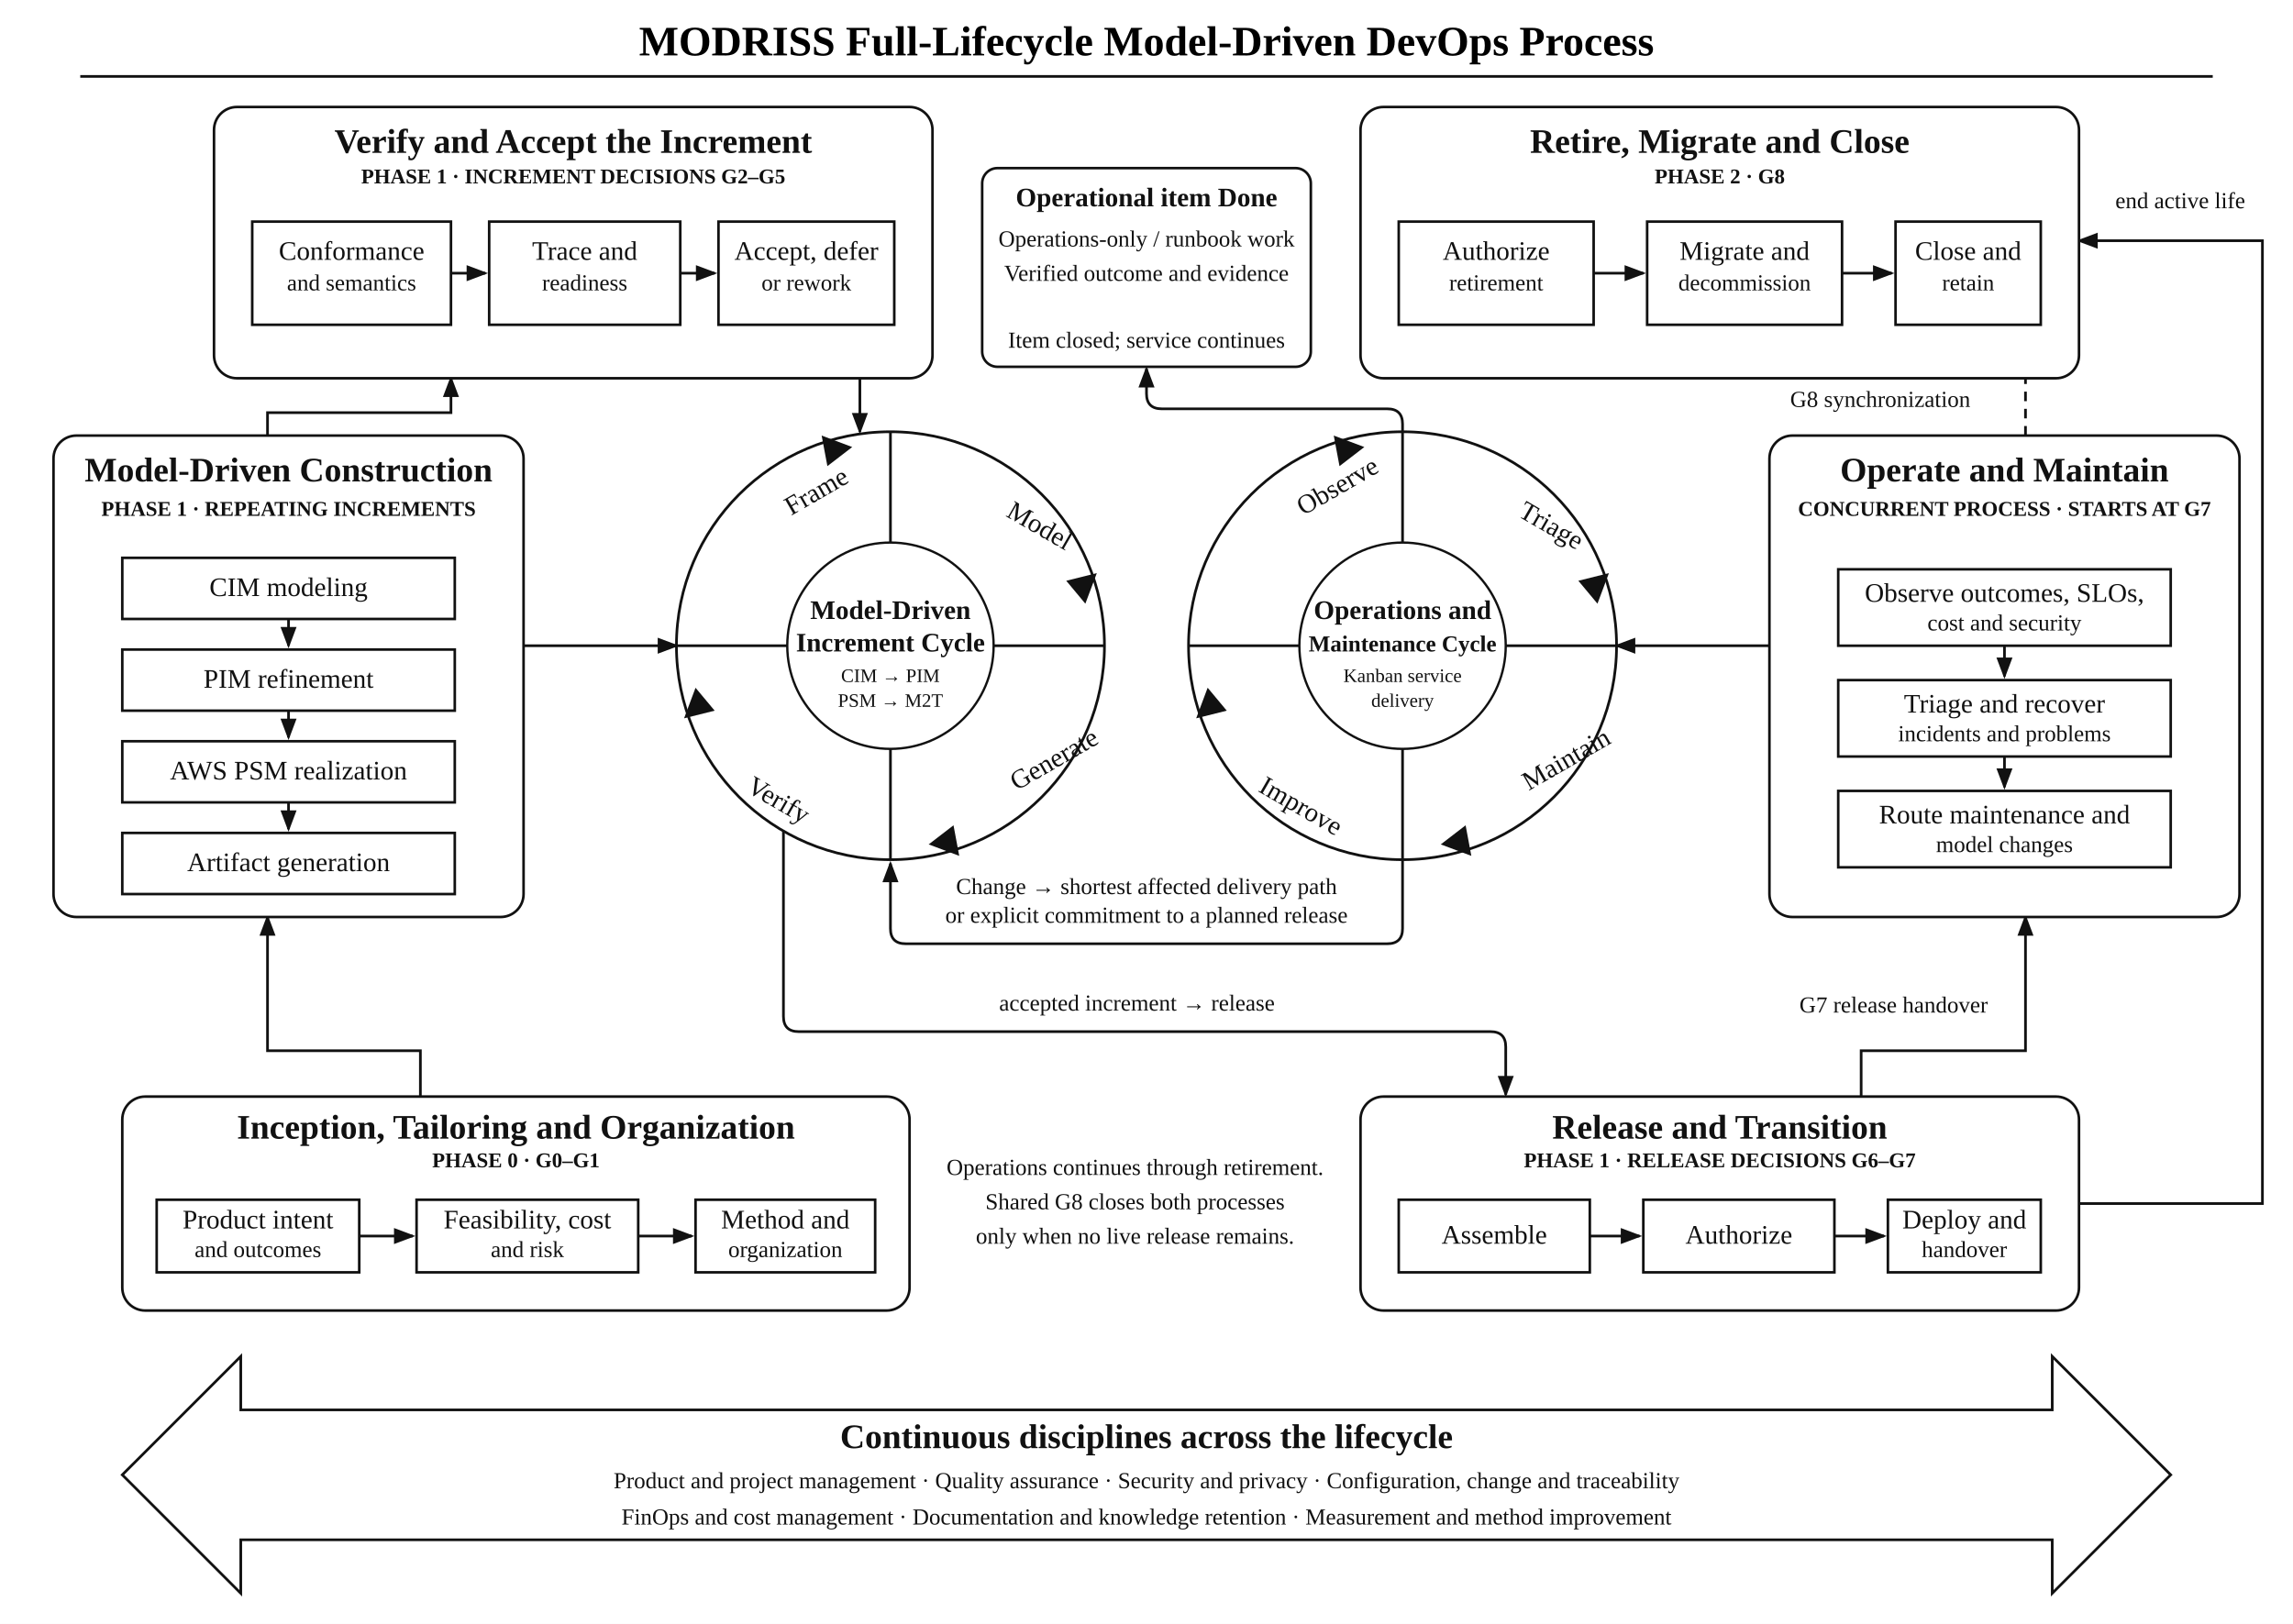
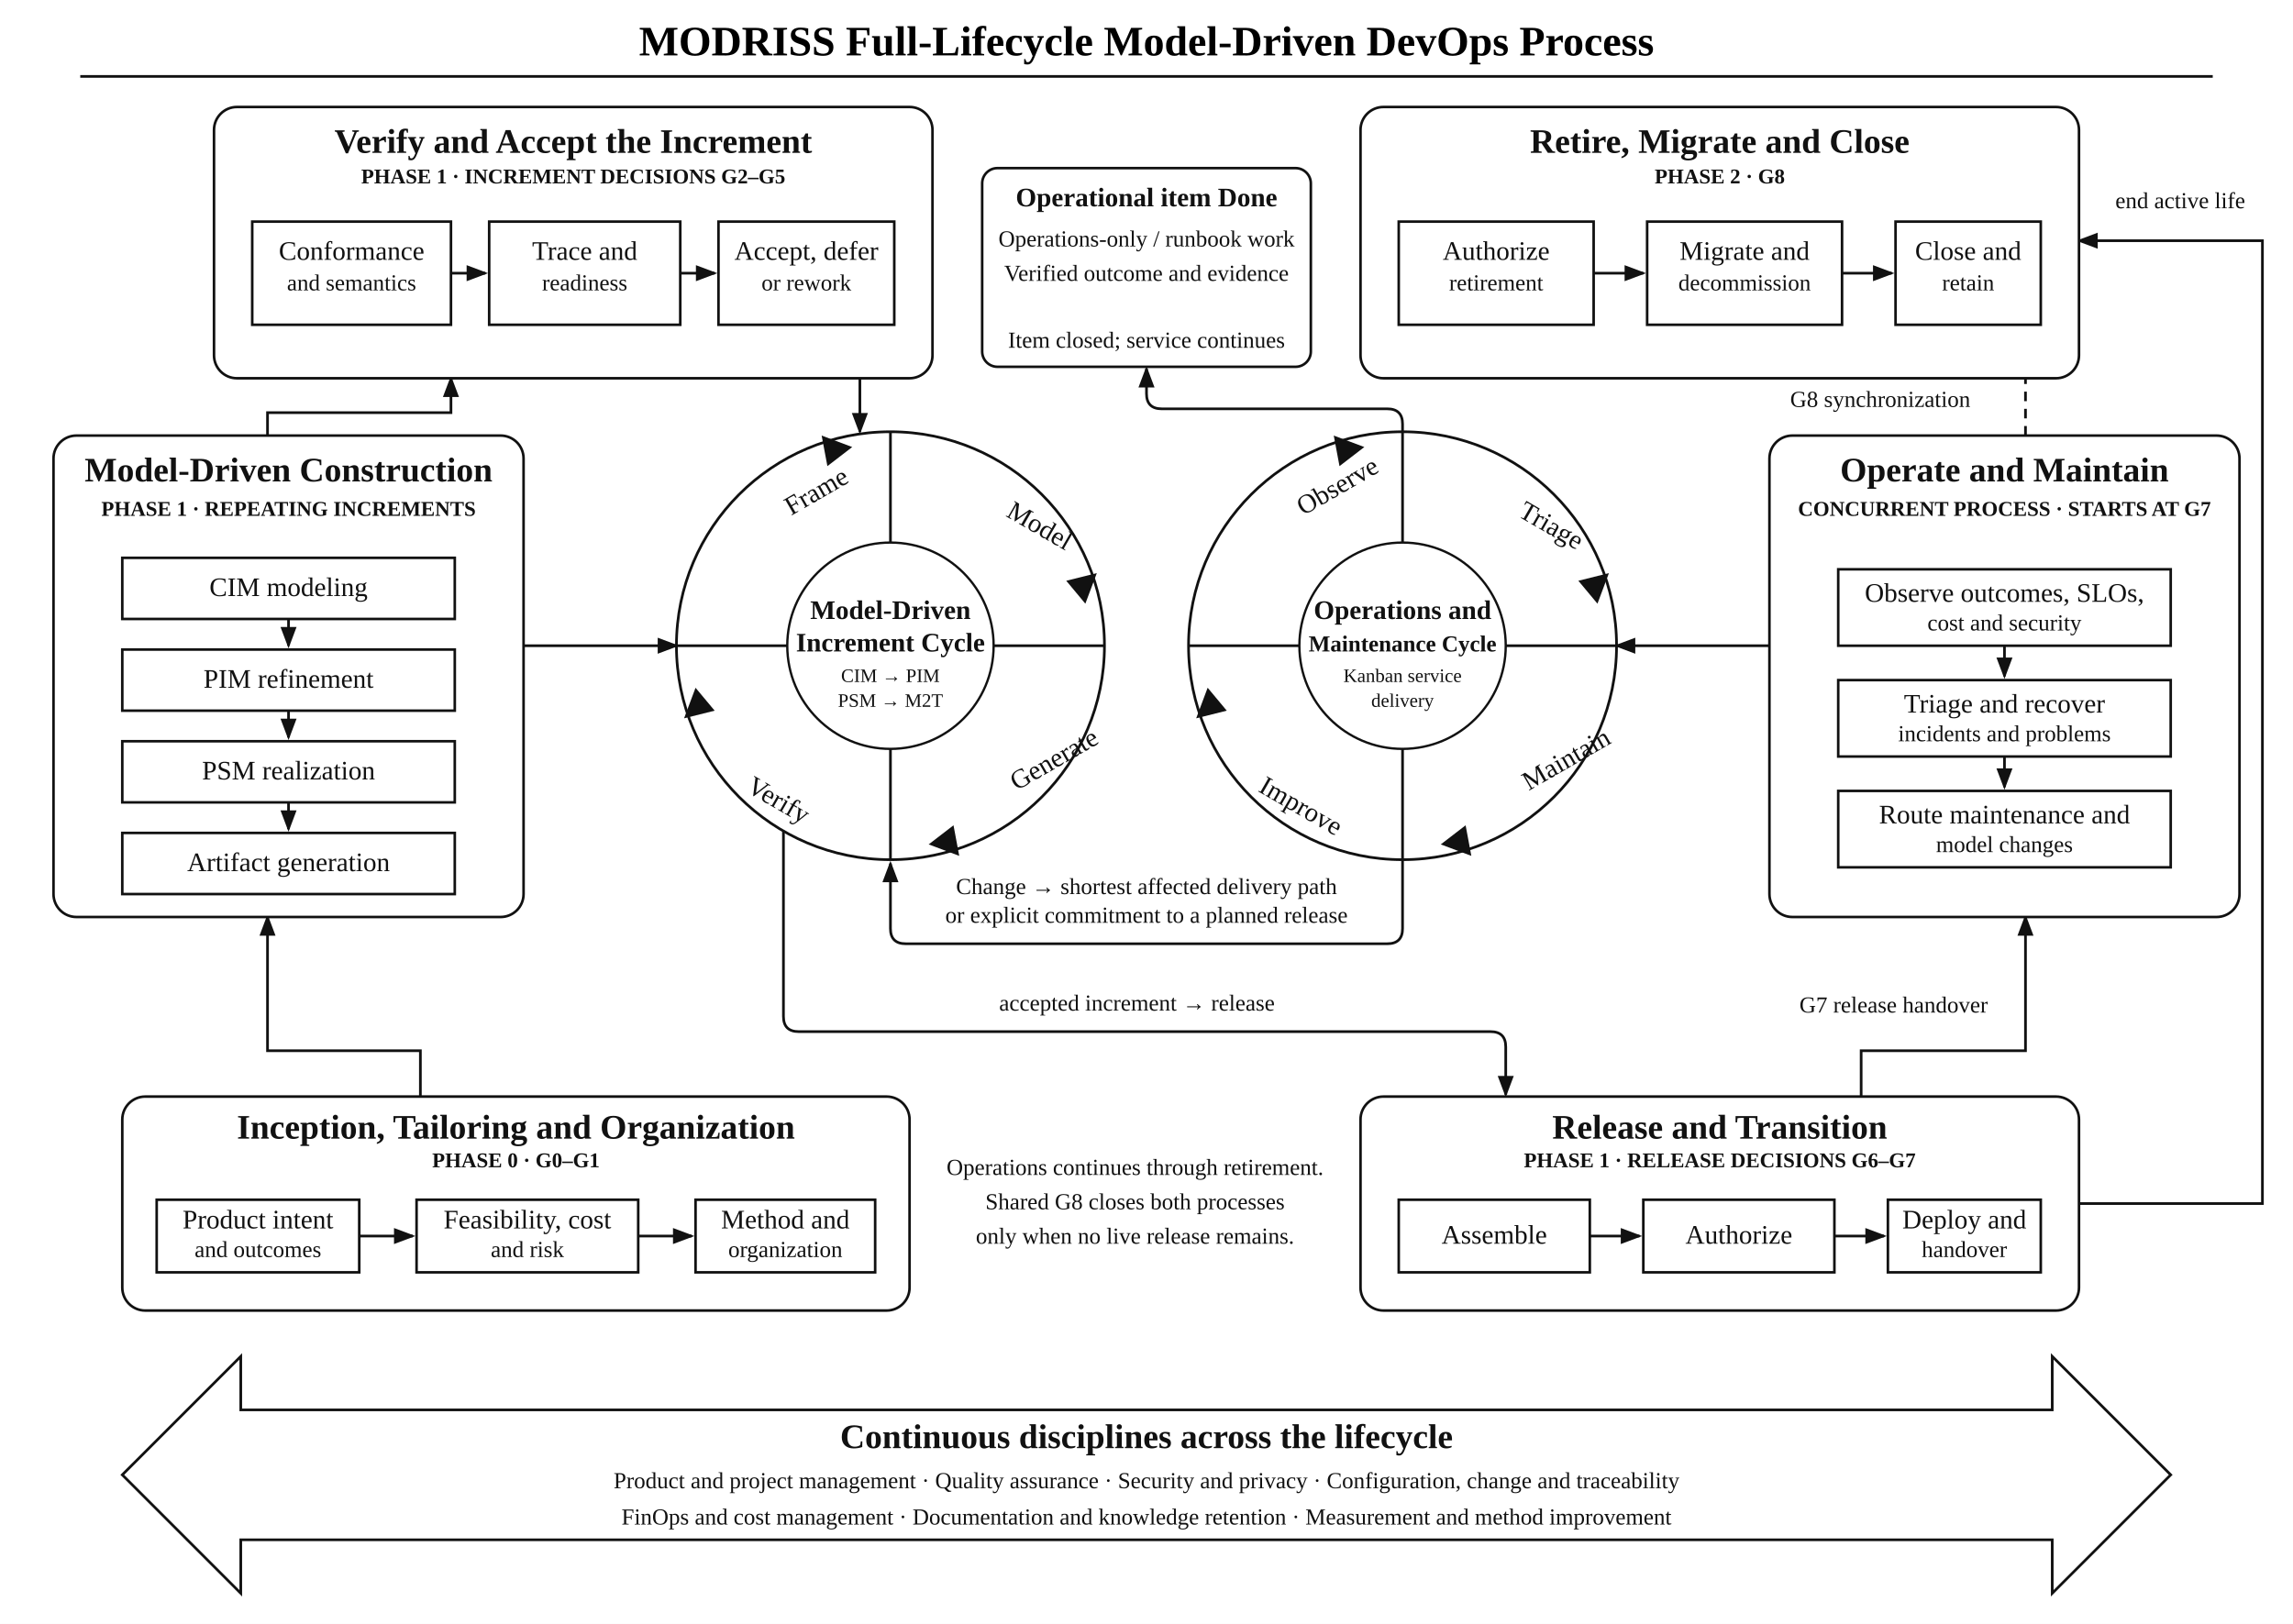
<svg xmlns="http://www.w3.org/2000/svg" viewBox="0 0 1200 850" role="img" aria-labelledby="modriss-academic-title modriss-academic-desc">
  <defs>
    <marker id="academic-arrow" markerWidth="8" markerHeight="6" refX="7" refY="3" orient="auto">
      <polygon points="0 0,8 3,0 6" fill="#111111" />
    </marker>
    <style>
      .serif { font-family: "Times New Roman", Times, serif; }
      .phase-title { font: 700 18px "Times New Roman", Times, serif; fill: #111111; }
      .hub-title { font: 700 14px "Times New Roman", Times, serif; fill: #111111; }
      .hub-copy { font: 400 10px "Times New Roman", Times, serif; fill: #111111; }
      .activity { font: 400 14px "Times New Roman", Times, serif; fill: #111111; }
      .small { font: 400 12px "Times New Roman", Times, serif; fill: #111111; }
      .gate { font: 700 11px "Times New Roman", Times, serif; fill: #111111; }
      .cycle-label { font: 400 14px "Times New Roman", Times, serif; fill: #111111; }
      rect[stroke="#111111"] { stroke-width: 1.35; }
      path[stroke="#111111"], line[stroke="#111111"] { stroke-width: 1.4; }
    </style>
  </defs>
  <rect width="1200" height="850" fill="#ffffff" />
  <text x="600" y="29" class="serif" font-size="22" font-weight="700" text-anchor="middle">MODRISS Full-Lifecycle Model-Driven DevOps Process</text>
  <line x1="42" y1="40" x2="1158" y2="40" stroke="#111111" stroke-width="1.2" />
  <path d="M220 574 V550 H140 V480" fill="none" stroke="#111111" stroke-width="1.2" marker-end="url(#academic-arrow)" />
  <path d="M140 228 V216 H236 V198" fill="none" stroke="#111111" stroke-width="1.2" marker-end="url(#academic-arrow)" />
  <path id="accepted-increment-flow" d="M410 435 V532 Q410 540 418 540 H780 Q788 540 788 548 V573" fill="none" stroke="#111111" stroke-width="1.2" marker-end="url(#academic-arrow)" />
  <rect x="510" y="518" width="170" height="16" fill="#ffffff" />
  <text x="595" y="529" class="small" text-anchor="middle">accepted increment → release</text>
  <path d="M974 574 V550 H1060 V480" fill="none" stroke="#111111" stroke-width="1.2" marker-end="url(#academic-arrow)" />
  <path d="M1088 630 H1184 V126 H1088" fill="none" stroke="#111111" stroke-width="1.2" marker-end="url(#academic-arrow)" />
  <rect x="1098" y="98" width="86" height="16" fill="#ffffff" />
  <text x="1141" y="109" class="small" text-anchor="middle">end active life</text>
  <path d="M274 338 H354" fill="none" stroke="#111111" stroke-width="1.1" marker-end="url(#academic-arrow)" />
  <path d="M450 198 V226" fill="none" stroke="#111111" stroke-width="1.1" marker-end="url(#academic-arrow)" />
  <path d="M926 338 H846" fill="none" stroke="#111111" stroke-width="1.1" marker-end="url(#academic-arrow)" />
  <path d="M1060 228 V198" fill="none" stroke="#111111" stroke-width="1.1" stroke-dasharray="5 4" />
  <rect x="930" y="202" width="108" height="16" fill="#ffffff" />
  <text x="984" y="213" class="small" text-anchor="middle">G8 synchronization</text>
  <path id="operations-done-flow" d="M734 226 V222 Q734 214 726 214 H608 Q600 214 600 206 V193" fill="none" stroke="#111111" marker-end="url(#academic-arrow)" />
  <path id="feedback-flow" d="M734 450 V486 Q734 494 726 494 H474 Q466 494 466 486 V452" fill="none" stroke="#111111" marker-end="url(#academic-arrow)" />
  <rect x="478" y="456" width="244" height="30" fill="#ffffff" />
  <text x="600" y="468" class="small" text-anchor="middle">Change → shortest affected delivery path</text>
  <text x="600" y="483" class="small" text-anchor="middle">or explicit commitment to a planned release</text>
  <rect x="514" y="88" width="172" height="104" rx="8" fill="#ffffff" stroke="#111111" />
  <text x="600" y="108" class="hub-title" text-anchor="middle">Operational item Done</text>
  <text x="600" y="129" class="small" text-anchor="middle">Operations-only / runbook work</text>
  <text x="600" y="147" class="small" text-anchor="middle">Verified outcome and evidence</text>
  <text x="600" y="182" class="small" text-anchor="middle">Item closed; service continues</text>
  <rect x="934" y="518" width="114" height="16" fill="#ffffff" />
  <text x="991" y="530" class="small" text-anchor="middle">G7 release handover</text>
  <text x="594" y="615" class="small" text-anchor="middle">Operations continues through retirement.</text>
  <text x="594" y="633" class="small" text-anchor="middle">Shared G8 closes both processes</text>
  <text x="594" y="651" class="small" text-anchor="middle">only when no live release remains.</text>
  <circle cx="466" cy="338" r="112" fill="#ffffff" stroke="#111111" stroke-width="1.4" />
  <circle cx="466" cy="338" r="54" fill="#ffffff" stroke="#111111" stroke-width="1.2" />
  <line x1="466" y1="226" x2="466" y2="284" stroke="#111111" stroke-width="1" />
  <line x1="354" y1="338" x2="412" y2="338" stroke="#111111" stroke-width="1" />
  <line x1="466" y1="392" x2="466" y2="450" stroke="#111111" stroke-width="1" />
  <line x1="520" y1="338" x2="578" y2="338" stroke="#111111" stroke-width="1" />
  <polygon points="430,228 446,234 433,244" fill="#111111" />
  <polygon points="574,300 568,316 558,304" fill="#111111" />
  <polygon points="502,448 486,442 499,432" fill="#111111" />
  <polygon points="358,376 364,360 374,372" fill="#111111" />
  <text x="466" y="324" class="hub-title" text-anchor="middle">Model-Driven</text>
  <text x="466" y="341" class="hub-title" text-anchor="middle">Increment Cycle</text>
  <text x="466" y="357" class="hub-copy" text-anchor="middle">CIM → PIM</text>
  <text x="466" y="370" class="hub-copy" text-anchor="middle">PSM → M2T</text>
  <text x="414" y="270" class="cycle-label" transform="rotate(-30 414 270)">Frame</text>
  <text x="526" y="270" class="cycle-label" transform="rotate(30 526 270)">Model</text>
  <text x="532" y="414" class="cycle-label" transform="rotate(-30 532 414)">Generate</text>
  <text x="390" y="414" class="cycle-label" transform="rotate(30 390 414)">Verify</text>
  <circle cx="734" cy="338" r="112" fill="#ffffff" stroke="#111111" stroke-width="1.4" />
  <circle cx="734" cy="338" r="54" fill="#ffffff" stroke="#111111" stroke-width="1.2" />
  <line x1="734" y1="226" x2="734" y2="284" stroke="#111111" stroke-width="1" />
  <line x1="622" y1="338" x2="680" y2="338" stroke="#111111" stroke-width="1" />
  <line x1="734" y1="392" x2="734" y2="450" stroke="#111111" stroke-width="1" />
  <line x1="788" y1="338" x2="846" y2="338" stroke="#111111" stroke-width="1" />
  <polygon points="698,228 714,234 701,244" fill="#111111" />
  <polygon points="842,300 836,316 826,304" fill="#111111" />
  <polygon points="770,448 754,442 767,432" fill="#111111" />
  <polygon points="626,376 632,360 642,372" fill="#111111" />
  <text x="734" y="324" class="hub-title" text-anchor="middle">Operations and</text>
  <text x="734" y="341" class="hub-title" style="font-size:12px" text-anchor="middle">Maintenance Cycle</text>
  <text x="734" y="357" class="hub-copy" text-anchor="middle">Kanban service</text>
  <text x="734" y="370" class="hub-copy" text-anchor="middle">delivery</text>
  <text x="682" y="270" class="cycle-label" transform="rotate(-30 682 270)">Observe</text>
  <text x="794" y="270" class="cycle-label" transform="rotate(30 794 270)">Triage</text>
  <text x="800" y="414" class="cycle-label" transform="rotate(-30 800 414)">Maintain</text>
  <text x="658" y="414" class="cycle-label" transform="rotate(30 658 414)">Improve</text>
  <rect x="64" y="574" width="412" height="112" rx="12" fill="#ffffff" stroke="#111111" stroke-width="1.4" />
  <text x="270" y="596" class="phase-title" text-anchor="middle">Inception, Tailoring and Organization</text>
  <text x="270" y="611" class="gate" text-anchor="middle">PHASE 0 · G0–G1</text>
  <rect x="82" y="628" width="106" height="38" fill="#ffffff" stroke="#111111" stroke-width="1" />
  <text x="135" y="643" class="activity" text-anchor="middle">Product intent</text>
  <text x="135" y="658" class="small" text-anchor="middle">and outcomes</text>
  <line x1="188" y1="647" x2="216" y2="647" stroke="#111111" stroke-width="1" marker-end="url(#academic-arrow)" />
  <rect x="218" y="628" width="116" height="38" fill="#ffffff" stroke="#111111" stroke-width="1" />
  <text x="276" y="643" class="activity" text-anchor="middle">Feasibility, cost</text>
  <text x="276" y="658" class="small" text-anchor="middle">and risk</text>
  <line x1="334" y1="647" x2="362" y2="647" stroke="#111111" stroke-width="1" marker-end="url(#academic-arrow)" />
  <rect x="364" y="628" width="94" height="38" fill="#ffffff" stroke="#111111" stroke-width="1" />
  <text x="411" y="643" class="activity" text-anchor="middle">Method and</text>
  <text x="411" y="658" class="small" text-anchor="middle">organization</text>
  <rect x="28" y="228" width="246" height="252" rx="12" fill="#ffffff" stroke="#111111" stroke-width="1.4" />
  <text x="151" y="252" class="phase-title" text-anchor="middle">Model-Driven Construction</text>
  <text x="151" y="270" class="gate" text-anchor="middle">PHASE 1 · REPEATING INCREMENTS</text>
  <rect x="64" y="292" width="174" height="32" fill="#ffffff" stroke="#111111" stroke-width="1" />
  <text x="151" y="312" class="activity" text-anchor="middle">CIM modeling</text>
  <line x1="151" y1="324" x2="151" y2="338" stroke="#111111" stroke-width="1" marker-end="url(#academic-arrow)" />
  <rect x="64" y="340" width="174" height="32" fill="#ffffff" stroke="#111111" stroke-width="1" />
  <text x="151" y="360" class="activity" text-anchor="middle">PIM refinement</text>
  <line x1="151" y1="372" x2="151" y2="386" stroke="#111111" stroke-width="1" marker-end="url(#academic-arrow)" />
  <rect x="64" y="388" width="174" height="32" fill="#ffffff" stroke="#111111" stroke-width="1" />
-   <text x="151" y="408" class="activity" text-anchor="middle">AWS PSM realization</text>
+   <text x="151" y="408" class="activity" text-anchor="middle">PSM realization</text>
  <line x1="151" y1="420" x2="151" y2="434" stroke="#111111" stroke-width="1" marker-end="url(#academic-arrow)" />
  <rect x="64" y="436" width="174" height="32" fill="#ffffff" stroke="#111111" stroke-width="1" />
  <text x="151" y="456" class="activity" text-anchor="middle">Artifact generation</text>
  <rect x="112" y="56" width="376" height="142" rx="12" fill="#ffffff" stroke="#111111" stroke-width="1.4" />
  <text x="300" y="80" class="phase-title" text-anchor="middle">Verify and Accept the Increment</text>
  <text x="300" y="96" class="gate" text-anchor="middle">PHASE 1 · INCREMENT DECISIONS G2–G5</text>
  <rect x="132" y="116" width="104" height="54" fill="#ffffff" stroke="#111111" stroke-width="1" />
  <text x="184" y="136" class="activity" text-anchor="middle">Conformance</text>
  <text x="184" y="152" class="small" text-anchor="middle">and semantics</text>
  <line x1="236" y1="143" x2="254" y2="143" stroke="#111111" stroke-width="1" marker-end="url(#academic-arrow)" />
  <rect x="256" y="116" width="100" height="54" fill="#ffffff" stroke="#111111" stroke-width="1" />
  <text x="306" y="136" class="activity" text-anchor="middle">Trace and</text>
  <text x="306" y="152" class="small" text-anchor="middle">readiness</text>
  <line x1="356" y1="143" x2="374" y2="143" stroke="#111111" stroke-width="1" marker-end="url(#academic-arrow)" />
  <rect x="376" y="116" width="92" height="54" fill="#ffffff" stroke="#111111" stroke-width="1" />
  <text x="422" y="136" class="activity" text-anchor="middle">Accept, defer</text>
  <text x="422" y="152" class="small" text-anchor="middle">or rework</text>
  <rect x="712" y="574" width="376" height="112" rx="12" fill="#ffffff" stroke="#111111" stroke-width="1.4" />
  <text x="900" y="596" class="phase-title" text-anchor="middle">Release and Transition</text>
  <text x="900" y="611" class="gate" text-anchor="middle">PHASE 1 · RELEASE DECISIONS G6–G7</text>
  <rect x="732" y="628" width="100" height="38" fill="#ffffff" stroke="#111111" stroke-width="1" />
  <text x="782" y="651" class="activity" text-anchor="middle">Assemble</text>
  <line x1="832" y1="647" x2="858" y2="647" stroke="#111111" stroke-width="1" marker-end="url(#academic-arrow)" />
  <rect x="860" y="628" width="100" height="38" fill="#ffffff" stroke="#111111" stroke-width="1" />
  <text x="910" y="651" class="activity" text-anchor="middle">Authorize</text>
  <line x1="960" y1="647" x2="986" y2="647" stroke="#111111" stroke-width="1" marker-end="url(#academic-arrow)" />
  <rect x="988" y="628" width="80" height="38" fill="#ffffff" stroke="#111111" stroke-width="1" />
  <text x="1028" y="643" class="activity" text-anchor="middle">Deploy and</text>
  <text x="1028" y="658" class="small" text-anchor="middle">handover</text>
  <rect x="926" y="228" width="246" height="252" rx="12" fill="#ffffff" stroke="#111111" stroke-width="1.4" />
  <text x="1049" y="252" class="phase-title" text-anchor="middle">Operate and Maintain</text>
  <text x="1049" y="270" class="gate" text-anchor="middle">CONCURRENT PROCESS · STARTS AT G7</text>
  <rect x="962" y="298" width="174" height="40" fill="#ffffff" stroke="#111111" stroke-width="1" />
  <text x="1049" y="315" class="activity" text-anchor="middle">Observe outcomes, SLOs,</text>
  <text x="1049" y="330" class="small" text-anchor="middle">cost and security</text>
  <line x1="1049" y1="338" x2="1049" y2="354" stroke="#111111" stroke-width="1" marker-end="url(#academic-arrow)" />
  <rect x="962" y="356" width="174" height="40" fill="#ffffff" stroke="#111111" stroke-width="1" />
  <text x="1049" y="373" class="activity" text-anchor="middle">Triage and recover</text>
  <text x="1049" y="388" class="small" text-anchor="middle">incidents and problems</text>
  <line x1="1049" y1="396" x2="1049" y2="412" stroke="#111111" stroke-width="1" marker-end="url(#academic-arrow)" />
  <rect x="962" y="414" width="174" height="40" fill="#ffffff" stroke="#111111" stroke-width="1" />
  <text x="1049" y="431" class="activity" text-anchor="middle">Route maintenance and</text>
  <text x="1049" y="446" class="small" text-anchor="middle">model changes</text>
  <rect x="712" y="56" width="376" height="142" rx="12" fill="#ffffff" stroke="#111111" stroke-width="1.4" />
  <text x="900" y="80" class="phase-title" text-anchor="middle">Retire, Migrate and Close</text>
  <text x="900" y="96" class="gate" text-anchor="middle">PHASE 2 · G8</text>
  <rect x="732" y="116" width="102" height="54" fill="#ffffff" stroke="#111111" stroke-width="1" />
  <text x="783" y="136" class="activity" text-anchor="middle">Authorize</text>
  <text x="783" y="152" class="small" text-anchor="middle">retirement</text>
  <line x1="834" y1="143" x2="860" y2="143" stroke="#111111" stroke-width="1" marker-end="url(#academic-arrow)" />
  <rect x="862" y="116" width="102" height="54" fill="#ffffff" stroke="#111111" stroke-width="1" />
  <text x="913" y="136" class="activity" text-anchor="middle">Migrate and</text>
  <text x="913" y="152" class="small" text-anchor="middle">decommission</text>
  <line x1="964" y1="143" x2="990" y2="143" stroke="#111111" stroke-width="1" marker-end="url(#academic-arrow)" />
  <rect x="992" y="116" width="76" height="54" fill="#ffffff" stroke="#111111" stroke-width="1" />
  <text x="1030" y="136" class="activity" text-anchor="middle">Close and</text>
  <text x="1030" y="152" class="small" text-anchor="middle">retain</text>
  <path id="disciplines-band" d="M64 772 L126 710 V738 H1074 V710 L1136 772 L1074 834 V806 H126 V834 Z" fill="#ffffff" stroke="#111111" stroke-width="1.3" />
  <text x="600" y="758" class="phase-title" text-anchor="middle">Continuous disciplines across the lifecycle</text>
  <text x="600" y="779" class="small" text-anchor="middle">Product and project management · Quality assurance · Security and privacy · Configuration, change and traceability</text>
  <text x="600" y="798" class="small" text-anchor="middle">FinOps and cost management · Documentation and knowledge retention · Measurement and method improvement</text>
</svg>
